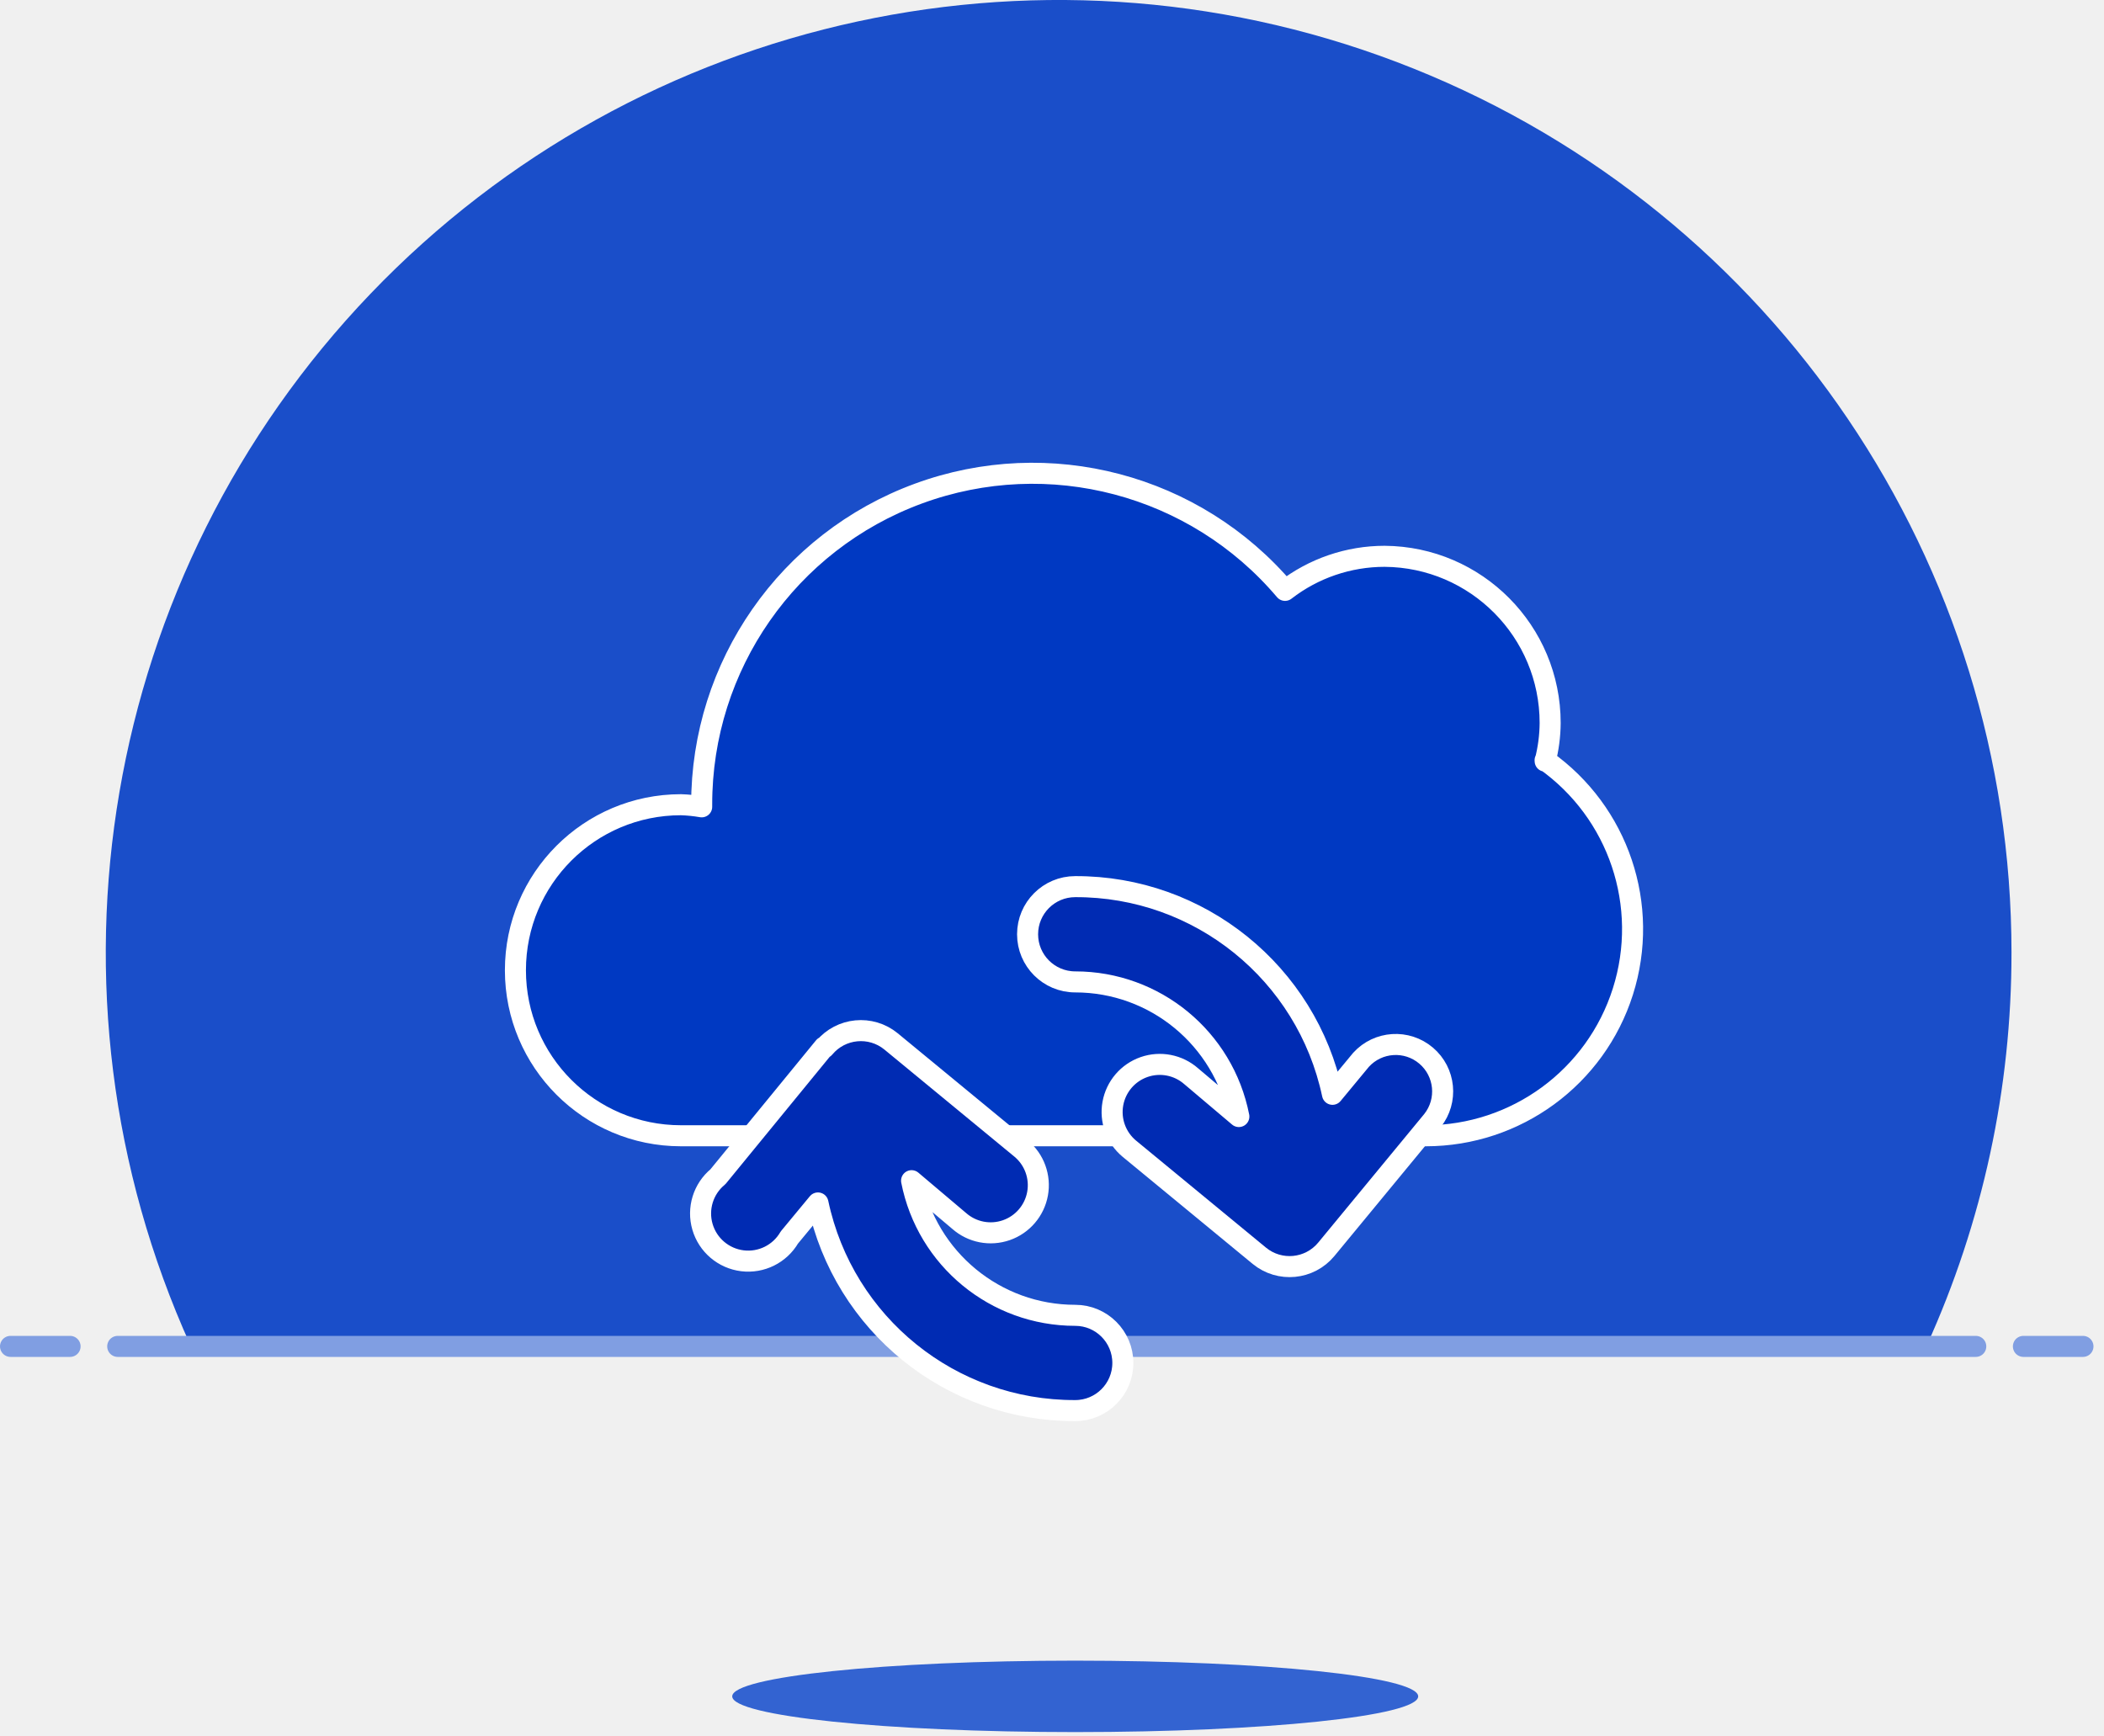
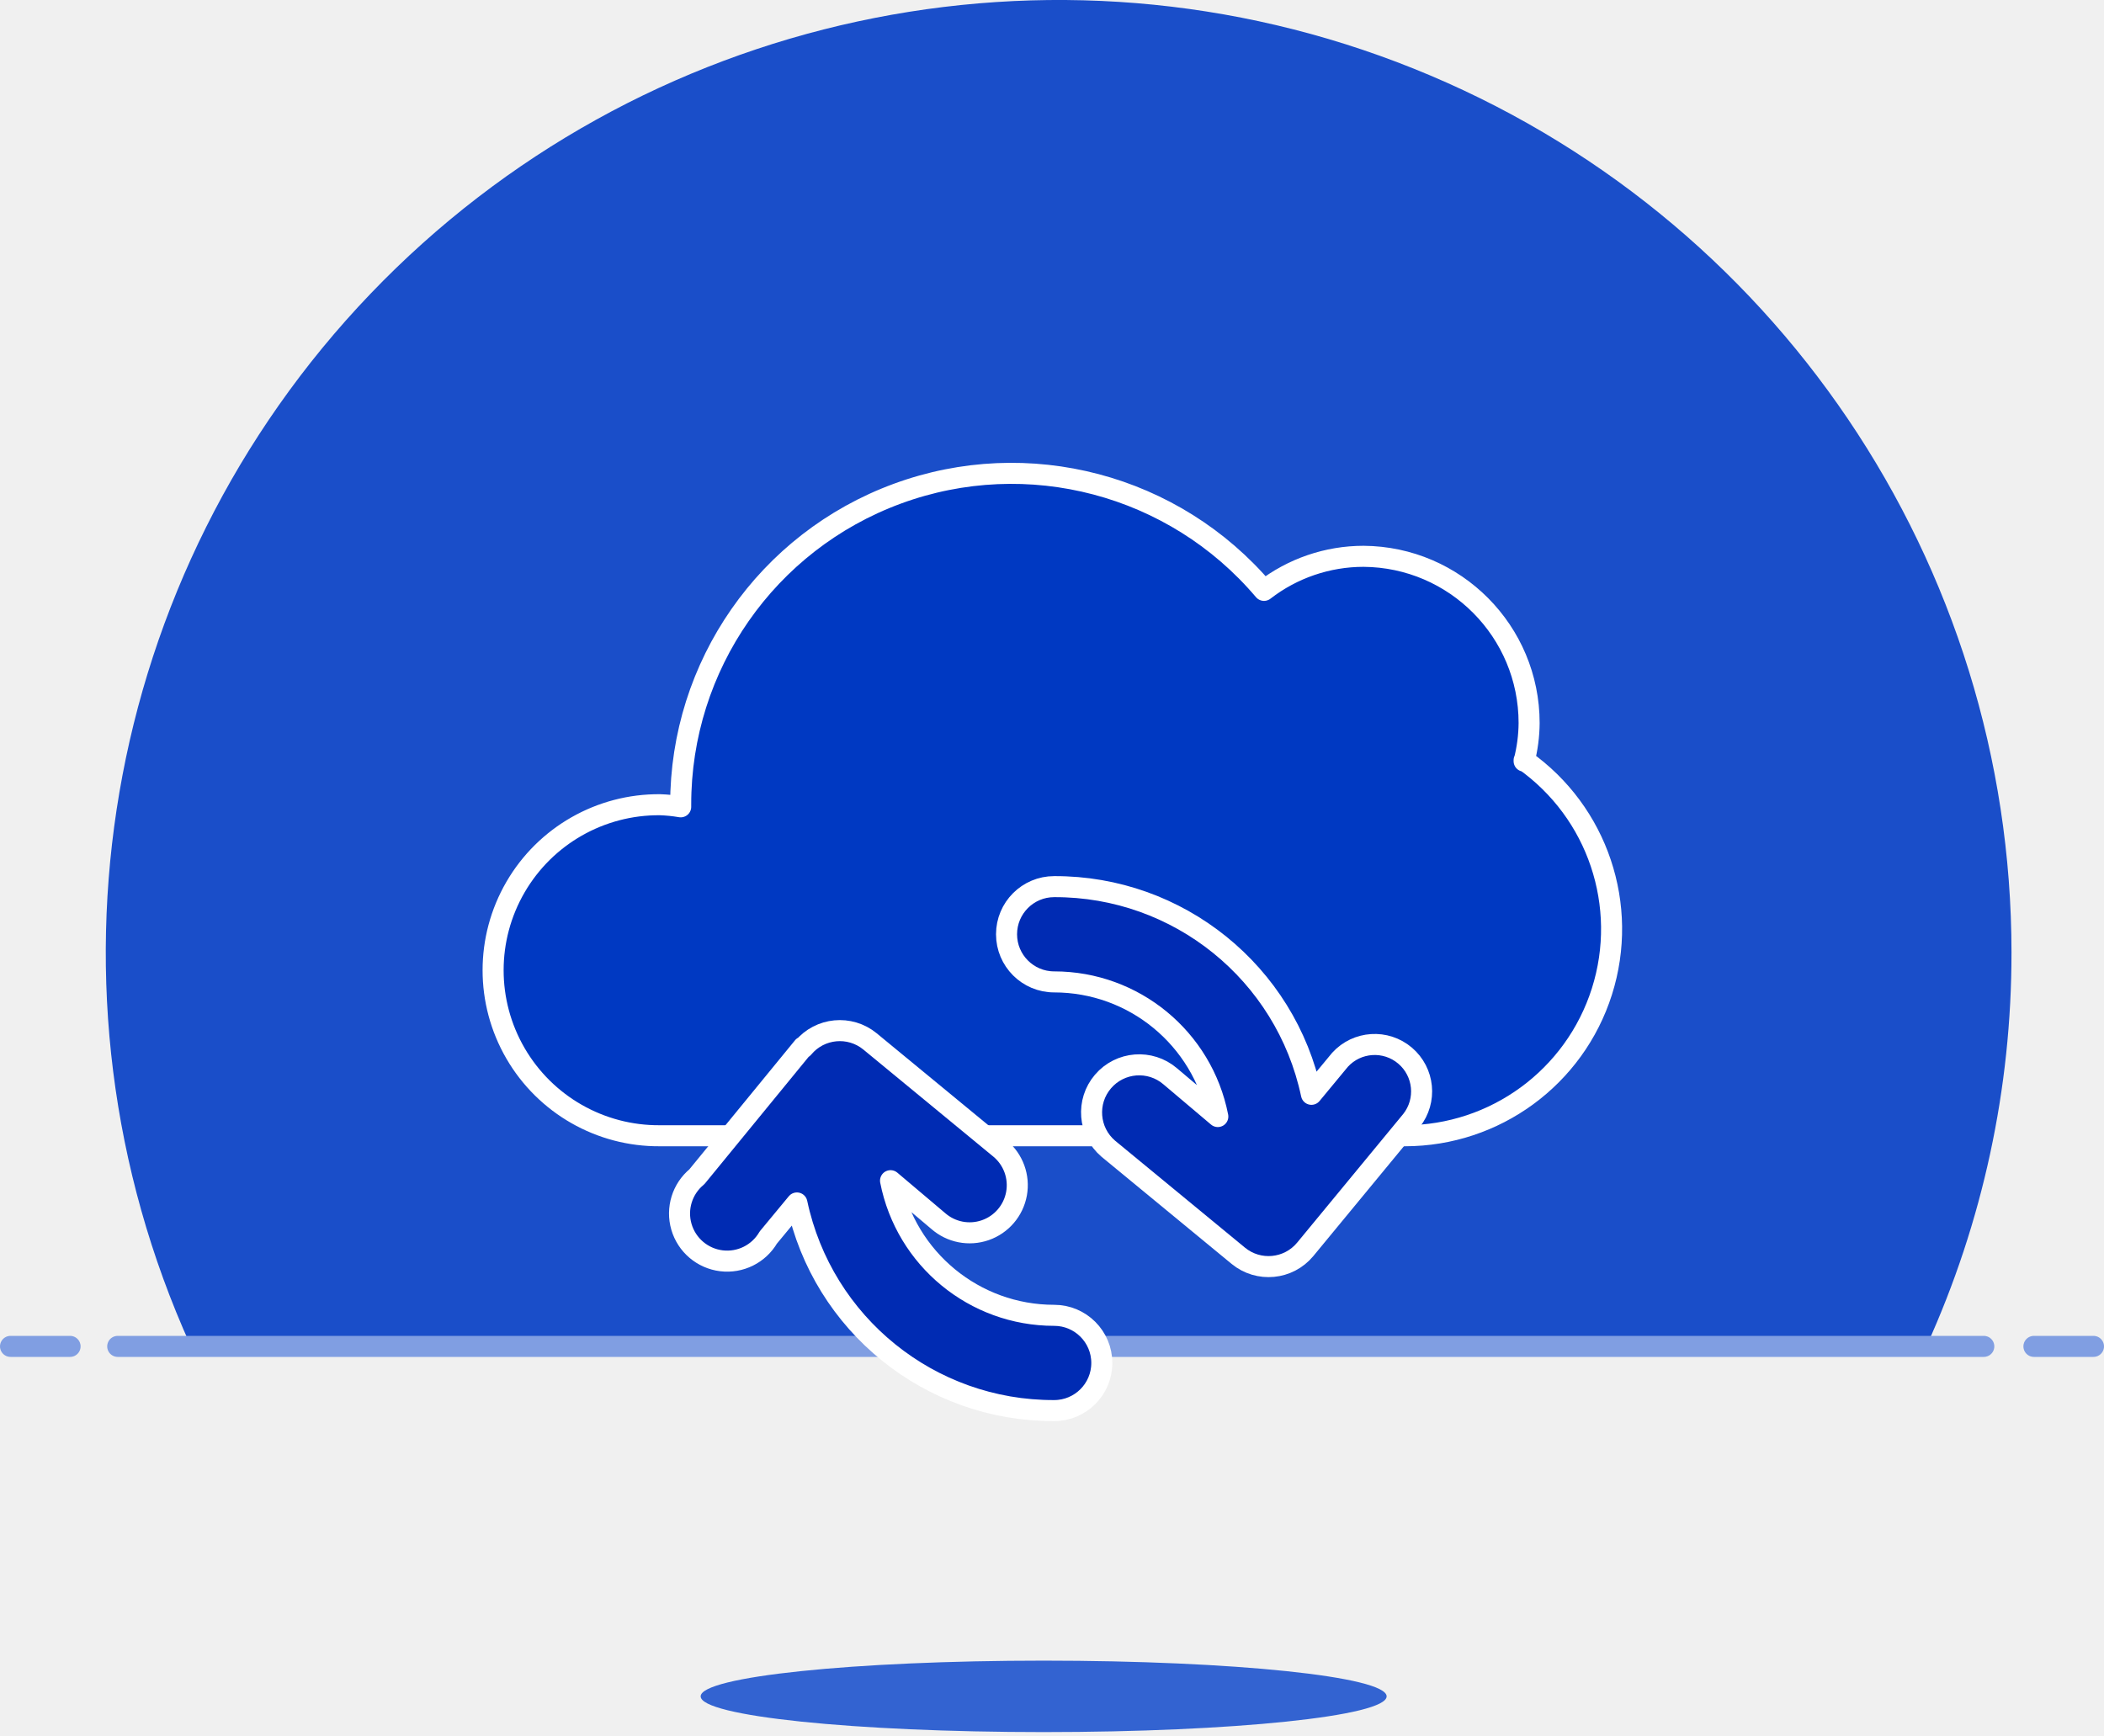
- <svg xmlns="http://www.w3.org/2000/svg" viewBox="-8906 -6727 200 165">
+ <svg xmlns="http://www.w3.org/2000/svg" viewBox="-9066 2604 200 165">
  <defs>
-     <style>.a,.c,.f{fill:none;}.b{fill:#1a4ec9;}.c{stroke:#809ee2;}.c,.f{stroke-linecap:round;stroke-linejoin:round;stroke-width:2px;}.d{fill:#3363d1;}.e{fill:#0039c2;}.f{stroke:#fff;}.g{fill:#002bb3;}</style>
+     <style>.a{fill:#fff;opacity:0;}.b{fill:#1a4ec9;}.c,.d,.g{fill:none;stroke-linecap:round;stroke-width:2px;}.c,.d{stroke:#809ee2;}.d,.g{stroke-linejoin:round;}.e{fill:#3363d1;}.f{fill:#0039c2;}.g{stroke:#fff;}.h{fill:#002bb3;}</style>
  </defs>
-   <g transform="translate(1844 -9198)">
-     <rect class="a" width="200" height="165" transform="translate(-10750 2471)" />
-     <g transform="translate(-11123 2221)">
-       <g transform="translate(367.5 233.897)">
-         <g transform="translate(6.5 16.103)">
-           <path class="b" d="M191.651,106.671A90.575,90.575,0,1,0,18.562,144.033H183.589a90.235,90.235,0,0,0,8.061-37.362Z" transform="translate(-1.444 -16.103)" />
-           <line class="c" x2="176.621" transform="translate(10.19 128)" />
-           <line class="c" x2="5.661" transform="translate(0 128)" />
-           <line class="c" x2="5.661" transform="translate(191.339 128)" />
-         </g>
-         <g transform="translate(28 28.457)">
-           <ellipse class="d" cx="32.603" cy="3.396" rx="32.603" ry="3.396" transform="translate(47.103 145.522)" />
-           <path class="e" d="M124.378,60.006a14.852,14.852,0,0,0,.475-3.623A15.962,15.962,0,0,0,116.086,42.2a15.433,15.433,0,0,0-16.432,1.572A31.449,31.449,0,0,0,44.205,64.15v.2a14.15,14.15,0,0,0-1.97-.2,15.736,15.736,0,1,0,0,31.472h70.822a19.653,19.653,0,0,0,11.321-35.705Z" />
-           <path class="f" d="M124.378,60.006a14.852,14.852,0,0,0,.475-3.623,15.849,15.849,0,0,0-15.736-15.849,15.464,15.464,0,0,0-9.464,3.238A31.449,31.449,0,0,0,44.2,64.15v.2a14.15,14.15,0,0,0-1.97-.2,15.736,15.736,0,1,0,0,31.472h70.822a19.653,19.653,0,0,0,11.321-35.705Z" />
-           <path class="g" d="M46.019,57.6l-10.1,12.339a4.528,4.528,0,1,0,6.792,5.774l2.717-3.283A24.9,24.9,0,0,0,69.883,92.169a4.528,4.528,0,1,0,0-9.056,15.85,15.85,0,0,1-15.555-12.8l4.529,3.83a4.529,4.529,0,1,0,5.887-6.883L52.381,57.075a4.528,4.528,0,0,0-6.362.611Z" transform="translate(9.824 29.58)" />
-           <path class="f" d="M46.019,57.6l-10.1,12.339a4.528,4.528,0,1,0,6.792,5.774l2.717-3.283A24.9,24.9,0,0,0,69.883,92.169a4.528,4.528,0,1,0,0-9.056,15.85,15.85,0,0,1-15.555-12.8l4.529,3.83a4.529,4.529,0,1,0,5.887-6.883L52.381,57.075a4.528,4.528,0,0,0-6.362.611Z" transform="translate(9.824 29.58)" />
-           <path class="g" d="M52.528,50a4.528,4.528,0,1,0,0,9.056,15.85,15.85,0,0,1,15.555,12.8l-4.529-3.83a4.529,4.529,0,1,0-5.887,6.883L70.03,85.094a4.528,4.528,0,0,0,6.362-.611l10.1-12.249A4.46,4.46,0,0,0,79.7,66.46l-2.717,3.283A24.905,24.905,0,0,0,52.528,50Z" transform="translate(27.179 21.938)" />
-           <path class="f" d="M52.528,50a4.528,4.528,0,1,0,0,9.056,15.85,15.85,0,0,1,15.555,12.8l-4.529-3.83a4.529,4.529,0,1,0-5.887,6.883L70.03,85.094a4.528,4.528,0,0,0,6.362-.611l10.1-12.249A4.46,4.46,0,0,0,79.7,66.46l-2.717,3.283A24.905,24.905,0,0,0,52.528,50Z" transform="translate(27.179 21.938)" />
-         </g>
+   <g transform="translate(-10259 2352)">
+     <rect class="a" width="200" height="165" transform="translate(1193 252)" />
+     <g transform="translate(1187.5 235.897)">
+       <g transform="translate(6.5 16.103)">
+         <path class="b" d="M191.651,106.671A90.575,90.575,0,1,0,18.562,144.033H183.589a90.235,90.235,0,0,0,8.061-37.362Z" transform="translate(-1.444 -16.103)" />
+         <path class="c" d="M0,0H177.383" transform="translate(10.19 128)" />
+         <line class="d" x2="5.661" transform="translate(0 128)" />
+         <path class="c" d="M0,0H5.661" transform="translate(192.339 128)" />
      </g>
+       <g transform="translate(25 28.457)">
+         <ellipse class="e" cx="32.603" cy="3.396" rx="32.603" ry="3.396" transform="translate(47.103 145.522)" />
+       </g>
+     </g>
+     <g transform="translate(1213.5 264.354)">
+       <path class="f" d="M124.378,60.006a14.852,14.852,0,0,0,.475-3.623A15.962,15.962,0,0,0,116.086,42.2a15.433,15.433,0,0,0-16.432,1.572A31.449,31.449,0,0,0,44.205,64.15v.2a14.151,14.151,0,0,0-1.97-.2,15.736,15.736,0,1,0,0,31.471h70.822a19.653,19.653,0,0,0,11.321-35.705Z" transform="translate(0 0)" />
+       <path class="g" d="M124.378,60.006a14.852,14.852,0,0,0,.475-3.623,15.849,15.849,0,0,0-15.736-15.849,15.464,15.464,0,0,0-9.464,3.238A31.449,31.449,0,0,0,44.205,64.15v.2a14.151,14.151,0,0,0-1.97-.2,15.736,15.736,0,1,0,0,31.471h70.822a19.653,19.653,0,0,0,11.321-35.705Z" transform="translate(0 0)" />
+       <path class="h" d="M46.019,57.6l-10.1,12.339a4.528,4.528,0,1,0,6.792,5.774l2.717-3.283A24.905,24.905,0,0,0,69.883,92.169a4.528,4.528,0,0,0,0-9.056,15.85,15.85,0,0,1-15.555-12.8l4.529,3.829a4.529,4.529,0,1,0,5.887-6.883L52.381,57.075a4.528,4.528,0,0,0-6.362.611Z" transform="translate(9.824 29.58)" />
+       <path class="g" d="M46.019,57.6l-10.1,12.339a4.528,4.528,0,1,0,6.792,5.774l2.717-3.283A24.905,24.905,0,0,0,69.883,92.169a4.528,4.528,0,0,0,0-9.056,15.85,15.85,0,0,1-15.555-12.8l4.529,3.829a4.529,4.529,0,1,0,5.887-6.883L52.381,57.075a4.528,4.528,0,0,0-6.362.611Z" transform="translate(9.824 29.58)" />
+       <path class="h" d="M52.528,50a4.528,4.528,0,1,0,0,9.056,15.85,15.85,0,0,1,15.555,12.8l-4.529-3.829a4.528,4.528,0,0,0-5.887,6.883L70.03,85.094a4.528,4.528,0,0,0,6.362-.611l10.1-12.249A4.46,4.46,0,0,0,79.7,66.46l-2.717,3.283A24.905,24.905,0,0,0,52.528,50Z" transform="translate(27.179 21.938)" />
+       <path class="g" d="M52.528,50a4.528,4.528,0,1,0,0,9.056,15.85,15.85,0,0,1,15.555,12.8l-4.529-3.829a4.528,4.528,0,0,0-5.887,6.883L70.03,85.094a4.528,4.528,0,0,0,6.362-.611l10.1-12.249A4.46,4.46,0,0,0,79.7,66.46l-2.717,3.283A24.905,24.905,0,0,0,52.528,50Z" transform="translate(27.179 21.938)" />
    </g>
  </g>
</svg>
